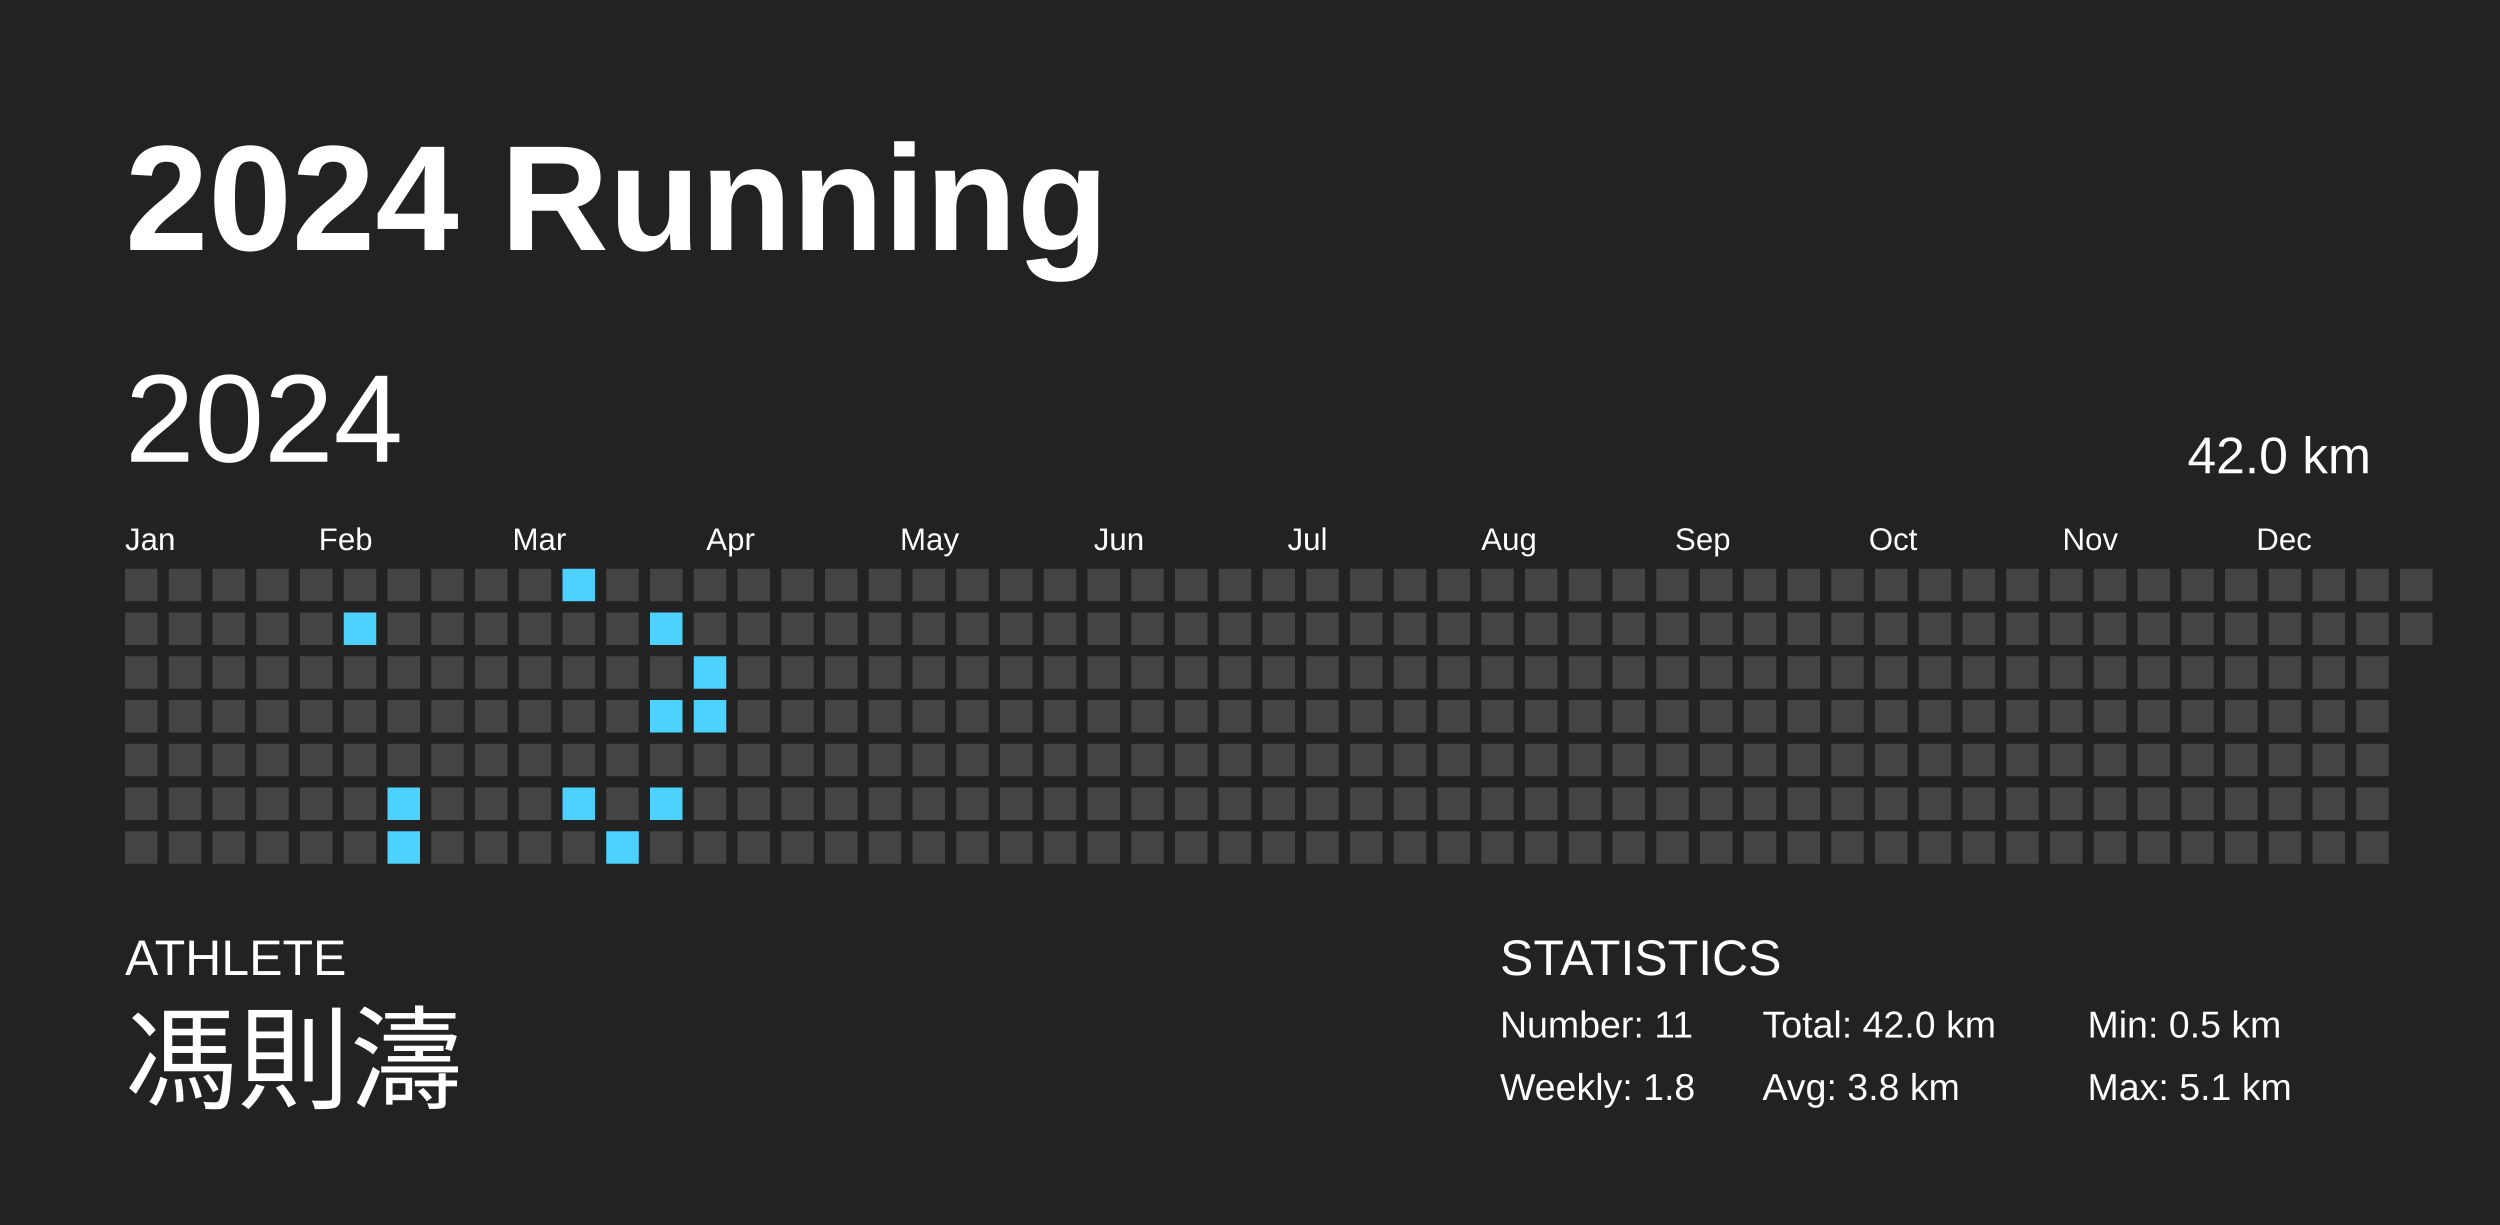
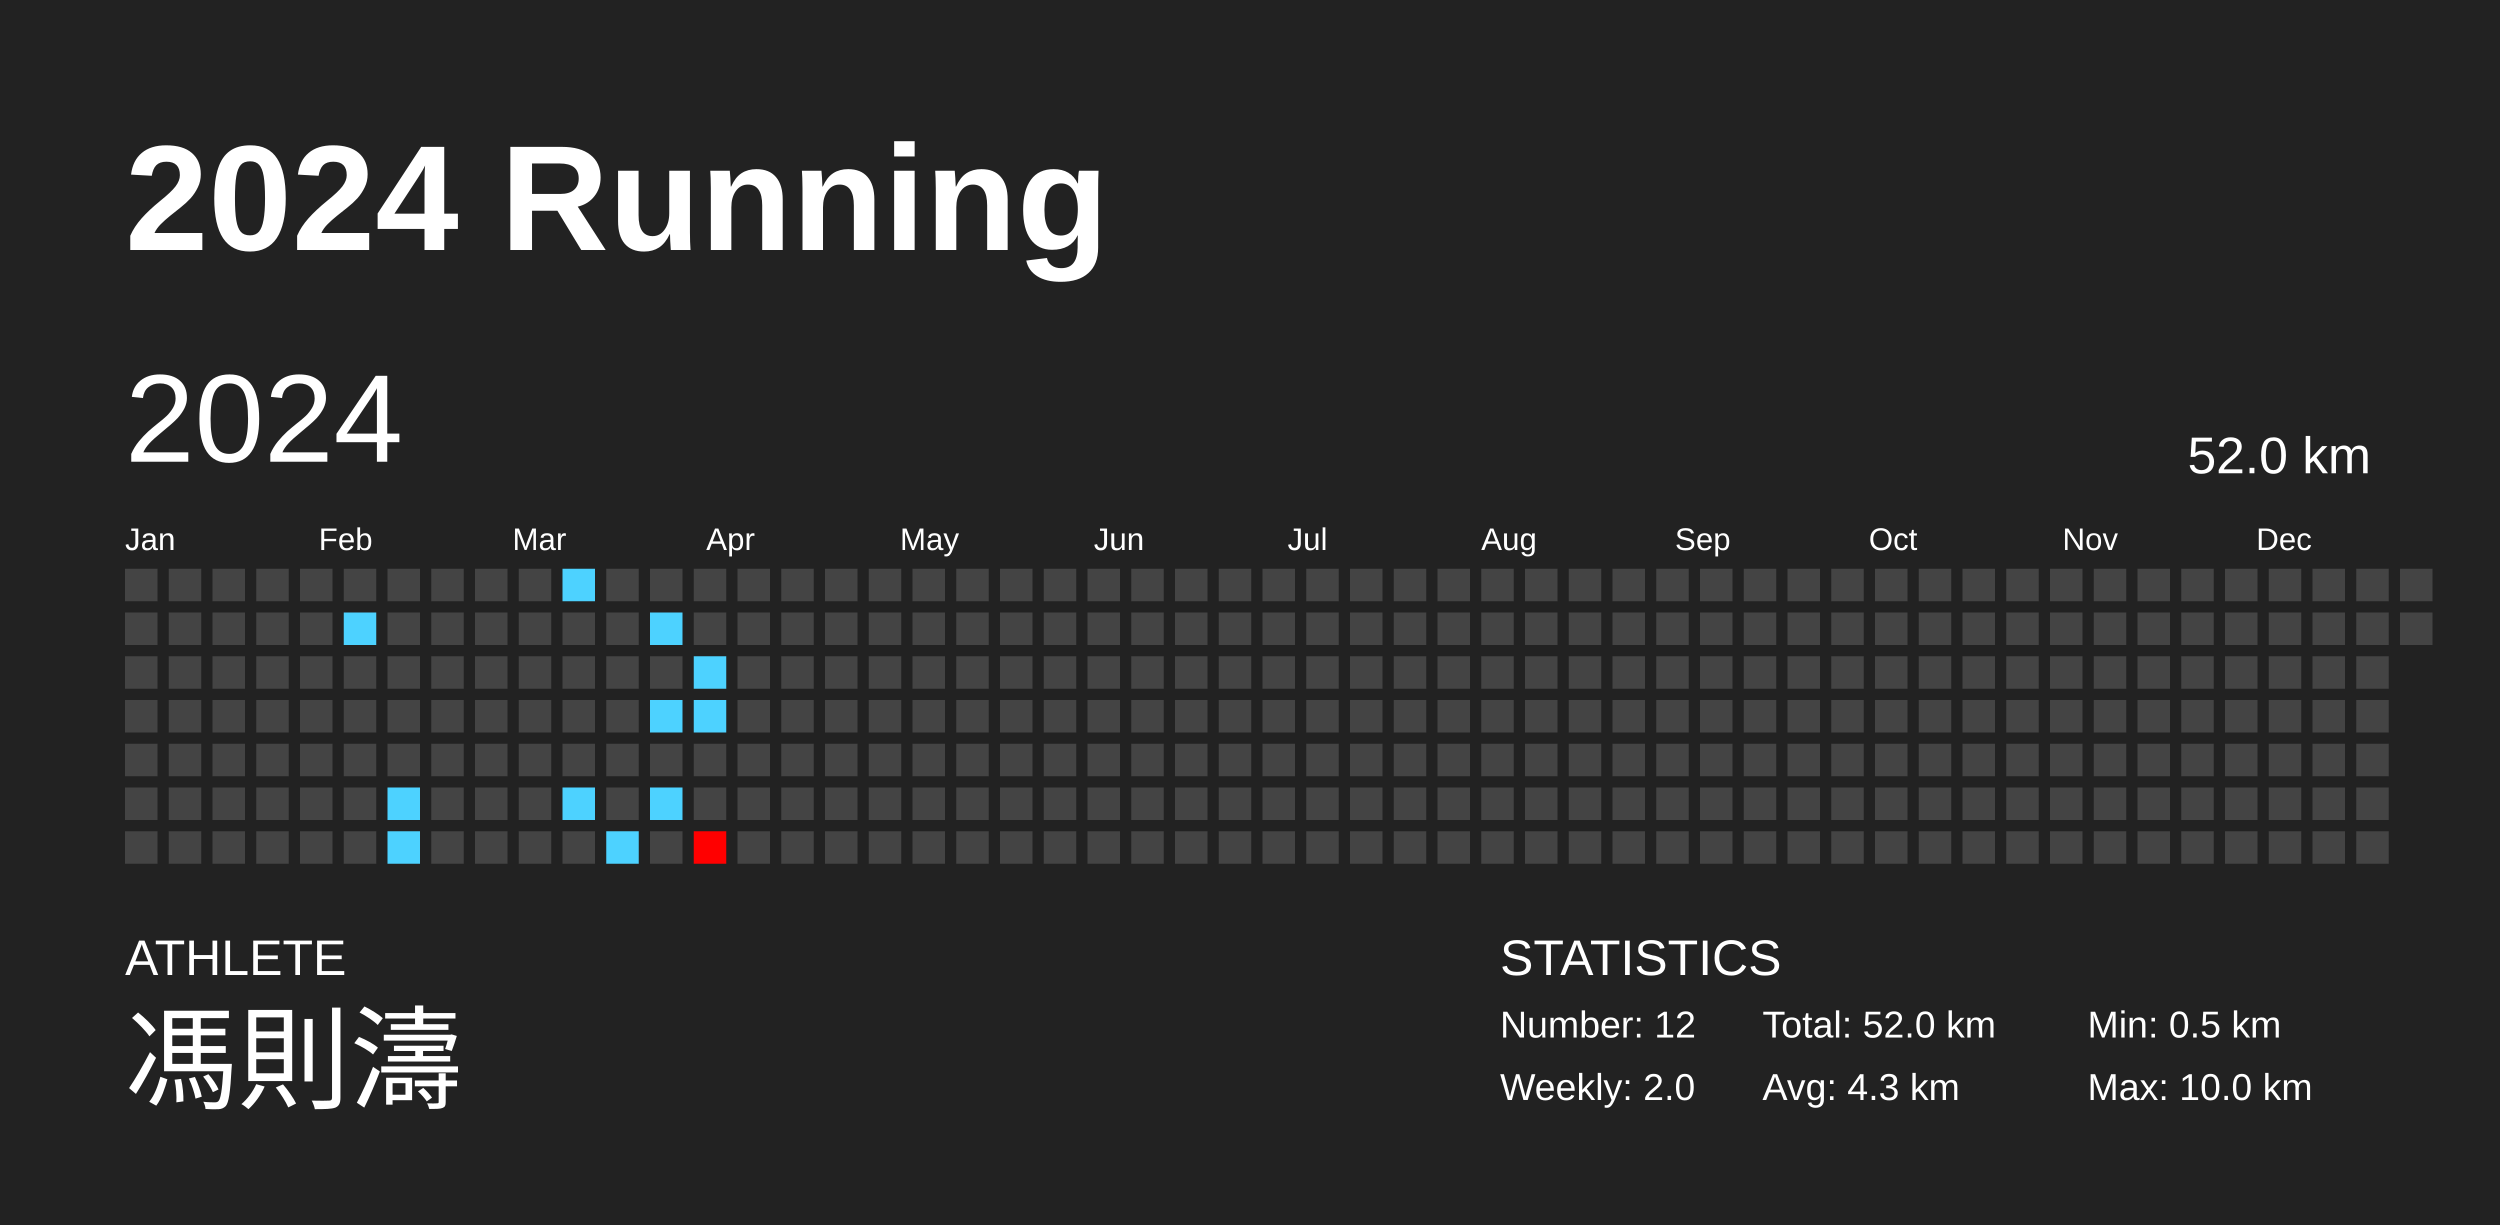
<svg xmlns="http://www.w3.org/2000/svg" baseProfile="full" height="98mm" version="1.1" viewBox="0,0,200,98" width="200mm">
  <defs />
  <rect fill="#222222" height="98" width="200" x="0" y="0" />
  <text fill="#FFFFFF" style="font-size:12px; font-family:Arial; font-weight:bold;" x="10" y="20">2024 Running</text>
  <text fill="#FFFFFF" style="font-size:4px; font-family:Arial" x="10" y="78">ATHLETE</text>
  <text fill="#FFFFFF" style="font-size:9px; font-family:Arial" x="10" y="88">馮則濤</text>
  <text fill="#FFFFFF" style="font-size:4px; font-family:Arial" x="120" y="78">STATISTICS</text>
-   <text fill="#FFFFFF" style="font-size:3px; font-family:Arial" x="120" y="83">Number: 11</text>
-   <text fill="#FFFFFF" style="font-size:3px; font-family:Arial" x="120" y="88">Weekly: 1.8</text>
-   <text fill="#FFFFFF" style="font-size:3px; font-family:Arial" x="141" y="83">Total: 42.0 km</text>
-   <text fill="#FFFFFF" style="font-size:3px; font-family:Arial" x="141" y="88">Avg: 3.8 km</text>
+   <text fill="#FFFFFF" style="font-size:3px; font-family:Arial" x="120" y="83">Number: 12</text>
+   <text fill="#FFFFFF" style="font-size:3px; font-family:Arial" x="120" y="88">Weekly: 2.0</text>
+   <text fill="#FFFFFF" style="font-size:3px; font-family:Arial" x="141" y="83">Total: 52.0 km</text>
+   <text fill="#FFFFFF" style="font-size:3px; font-family:Arial" x="141" y="88">Avg: 4.3 km</text>
  <text fill="#FFFFFF" style="font-size:3px; font-family:Arial" x="167" y="83">Min: 0.5 km</text>
-   <text fill="#FFFFFF" style="font-size:3px; font-family:Arial" x="167" y="88">Max: 5.1 km</text>
+   <text fill="#FFFFFF" style="font-size:3px; font-family:Arial" x="167" y="88">Max: 10.0 km</text>
  <text dominant-baseline="hanging" fill="#FFFFFF" style="font-size:10.0px; font-family:Arial;" x="10" y="30">2024</text>
-   <text dominant-baseline="hanging" fill="#FFFFFF" style="font-size:4.125px; font-family:Arial;" x="175" y="35">42.0 km</text>
+   <text dominant-baseline="hanging" fill="#FFFFFF" style="font-size:4.125px; font-family:Arial;" x="175" y="35">52.0 km</text>
  <text fill="#FFFFFF" style="font-size:2.5px; font-family:Arial" x="10.0" y="44">Jan</text>
  <text fill="#FFFFFF" style="font-size:2.5px; font-family:Arial" x="25.5" y="44">Feb</text>
  <text fill="#FFFFFF" style="font-size:2.5px; font-family:Arial" x="41.0" y="44">Mar</text>
  <text fill="#FFFFFF" style="font-size:2.5px; font-family:Arial" x="56.5" y="44">Apr</text>
  <text fill="#FFFFFF" style="font-size:2.5px; font-family:Arial" x="72.0" y="44">May</text>
  <text fill="#FFFFFF" style="font-size:2.5px; font-family:Arial" x="87.5" y="44">Jun</text>
  <text fill="#FFFFFF" style="font-size:2.5px; font-family:Arial" x="103.0" y="44">Jul</text>
  <text fill="#FFFFFF" style="font-size:2.5px; font-family:Arial" x="118.5" y="44">Aug</text>
  <text fill="#FFFFFF" style="font-size:2.5px; font-family:Arial" x="134.0" y="44">Sep</text>
  <text fill="#FFFFFF" style="font-size:2.5px; font-family:Arial" x="149.5" y="44">Oct</text>
  <text fill="#FFFFFF" style="font-size:2.5px; font-family:Arial" x="165.0" y="44">Nov</text>
  <text fill="#FFFFFF" style="font-size:2.5px; font-family:Arial" x="180.5" y="44">Dec</text>
  <rect fill="#444444" height="2.6" width="2.6" x="10.0" y="45.5" />
  <rect fill="#444444" height="2.6" width="2.6" x="10.0" y="49.0" />
  <rect fill="#444444" height="2.6" width="2.6" x="10.0" y="52.5" />
  <rect fill="#444444" height="2.6" width="2.6" x="10.0" y="56.0" />
  <rect fill="#444444" height="2.6" width="2.6" x="10.0" y="59.5" />
  <rect fill="#444444" height="2.6" width="2.6" x="10.0" y="63.0" />
  <rect fill="#444444" height="2.6" width="2.6" x="10.0" y="66.5" />
  <rect fill="#444444" height="2.6" width="2.6" x="13.5" y="45.5" />
  <rect fill="#444444" height="2.6" width="2.6" x="13.5" y="49.0" />
  <rect fill="#444444" height="2.6" width="2.6" x="13.5" y="52.5" />
  <rect fill="#444444" height="2.6" width="2.6" x="13.5" y="56.0" />
  <rect fill="#444444" height="2.6" width="2.6" x="13.5" y="59.5" />
  <rect fill="#444444" height="2.6" width="2.6" x="13.5" y="63.0" />
  <rect fill="#444444" height="2.6" width="2.6" x="13.5" y="66.5" />
  <rect fill="#444444" height="2.6" width="2.6" x="17.0" y="45.5" />
  <rect fill="#444444" height="2.6" width="2.6" x="17.0" y="49.0" />
  <rect fill="#444444" height="2.6" width="2.6" x="17.0" y="52.5" />
  <rect fill="#444444" height="2.6" width="2.6" x="17.0" y="56.0" />
  <rect fill="#444444" height="2.6" width="2.6" x="17.0" y="59.5" />
  <rect fill="#444444" height="2.6" width="2.6" x="17.0" y="63.0" />
  <rect fill="#444444" height="2.6" width="2.6" x="17.0" y="66.5" />
  <rect fill="#444444" height="2.6" width="2.6" x="20.5" y="45.5" />
  <rect fill="#444444" height="2.6" width="2.6" x="20.5" y="49.0" />
  <rect fill="#444444" height="2.6" width="2.6" x="20.5" y="52.5" />
  <rect fill="#444444" height="2.6" width="2.6" x="20.5" y="56.0" />
  <rect fill="#444444" height="2.6" width="2.6" x="20.5" y="59.5" />
  <rect fill="#444444" height="2.6" width="2.6" x="20.5" y="63.0" />
  <rect fill="#444444" height="2.6" width="2.6" x="20.5" y="66.5" />
  <rect fill="#444444" height="2.6" width="2.6" x="24.0" y="45.5" />
  <rect fill="#444444" height="2.6" width="2.6" x="24.0" y="49.0" />
  <rect fill="#444444" height="2.6" width="2.6" x="24.0" y="52.5" />
  <rect fill="#444444" height="2.6" width="2.6" x="24.0" y="56.0" />
  <rect fill="#444444" height="2.6" width="2.6" x="24.0" y="59.5" />
  <rect fill="#444444" height="2.6" width="2.6" x="24.0" y="63.0" />
  <rect fill="#444444" height="2.6" width="2.6" x="24.0" y="66.5" />
  <rect fill="#444444" height="2.6" width="2.6" x="27.5" y="45.5" />
  <rect fill="#4dd2ff" height="2.6" width="2.6" x="27.5" y="49.0" />
  <rect fill="#444444" height="2.6" width="2.6" x="27.5" y="52.5" />
  <rect fill="#444444" height="2.6" width="2.6" x="27.5" y="56.0" />
  <rect fill="#444444" height="2.6" width="2.6" x="27.5" y="59.5" />
  <rect fill="#444444" height="2.6" width="2.6" x="27.5" y="63.0" />
  <rect fill="#444444" height="2.6" width="2.6" x="27.5" y="66.5" />
  <rect fill="#444444" height="2.6" width="2.6" x="31.0" y="45.5" />
  <rect fill="#444444" height="2.6" width="2.6" x="31.0" y="49.0" />
  <rect fill="#444444" height="2.6" width="2.6" x="31.0" y="52.5" />
  <rect fill="#444444" height="2.6" width="2.6" x="31.0" y="56.0" />
  <rect fill="#444444" height="2.6" width="2.6" x="31.0" y="59.5" />
  <rect fill="#4dd2ff" height="2.6" width="2.6" x="31.0" y="63.0" />
  <rect fill="#4dd2ff" height="2.6" width="2.6" x="31.0" y="66.5" />
  <rect fill="#444444" height="2.6" width="2.6" x="34.5" y="45.5" />
  <rect fill="#444444" height="2.6" width="2.6" x="34.5" y="49.0" />
  <rect fill="#444444" height="2.6" width="2.6" x="34.5" y="52.5" />
  <rect fill="#444444" height="2.6" width="2.6" x="34.5" y="56.0" />
  <rect fill="#444444" height="2.6" width="2.6" x="34.5" y="59.5" />
  <rect fill="#444444" height="2.6" width="2.6" x="34.5" y="63.0" />
  <rect fill="#444444" height="2.6" width="2.6" x="34.5" y="66.5" />
  <rect fill="#444444" height="2.6" width="2.6" x="38.0" y="45.5" />
  <rect fill="#444444" height="2.6" width="2.6" x="38.0" y="49.0" />
  <rect fill="#444444" height="2.6" width="2.6" x="38.0" y="52.5" />
  <rect fill="#444444" height="2.6" width="2.6" x="38.0" y="56.0" />
  <rect fill="#444444" height="2.6" width="2.6" x="38.0" y="59.5" />
  <rect fill="#444444" height="2.6" width="2.6" x="38.0" y="63.0" />
  <rect fill="#444444" height="2.6" width="2.6" x="38.0" y="66.5" />
  <rect fill="#444444" height="2.6" width="2.6" x="41.5" y="45.5" />
  <rect fill="#444444" height="2.6" width="2.6" x="41.5" y="49.0" />
  <rect fill="#444444" height="2.6" width="2.6" x="41.5" y="52.5" />
  <rect fill="#444444" height="2.6" width="2.6" x="41.5" y="56.0" />
  <rect fill="#444444" height="2.6" width="2.6" x="41.5" y="59.5" />
  <rect fill="#444444" height="2.6" width="2.6" x="41.5" y="63.0" />
  <rect fill="#444444" height="2.6" width="2.6" x="41.5" y="66.5" />
  <rect fill="#4dd2ff" height="2.6" width="2.6" x="45.0" y="45.5" />
  <rect fill="#444444" height="2.6" width="2.6" x="45.0" y="49.0" />
  <rect fill="#444444" height="2.6" width="2.6" x="45.0" y="52.5" />
  <rect fill="#444444" height="2.6" width="2.6" x="45.0" y="56.0" />
  <rect fill="#444444" height="2.6" width="2.6" x="45.0" y="59.5" />
  <rect fill="#4dd2ff" height="2.6" width="2.6" x="45.0" y="63.0" />
  <rect fill="#444444" height="2.6" width="2.6" x="45.0" y="66.5" />
  <rect fill="#444444" height="2.6" width="2.6" x="48.5" y="45.5" />
  <rect fill="#444444" height="2.6" width="2.6" x="48.5" y="49.0" />
  <rect fill="#444444" height="2.6" width="2.6" x="48.5" y="52.5" />
  <rect fill="#444444" height="2.6" width="2.6" x="48.5" y="56.0" />
  <rect fill="#444444" height="2.6" width="2.6" x="48.5" y="59.5" />
  <rect fill="#444444" height="2.6" width="2.6" x="48.5" y="63.0" />
  <rect fill="#4dd2ff" height="2.6" width="2.6" x="48.5" y="66.5" />
  <rect fill="#444444" height="2.6" width="2.6" x="52.0" y="45.5" />
  <rect fill="#4dd2ff" height="2.6" width="2.6" x="52.0" y="49.0" />
  <rect fill="#444444" height="2.6" width="2.6" x="52.0" y="52.5" />
  <rect fill="#4dd2ff" height="2.6" width="2.6" x="52.0" y="56.0" />
  <rect fill="#444444" height="2.6" width="2.6" x="52.0" y="59.5" />
  <rect fill="#4dd2ff" height="2.6" width="2.6" x="52.0" y="63.0" />
  <rect fill="#444444" height="2.6" width="2.6" x="52.0" y="66.5" />
  <rect fill="#444444" height="2.6" width="2.6" x="55.5" y="45.5" />
  <rect fill="#444444" height="2.6" width="2.6" x="55.5" y="49.0" />
  <rect fill="#4dd2ff" height="2.6" width="2.6" x="55.5" y="52.5" />
  <rect fill="#4dd2ff" height="2.6" width="2.6" x="55.5" y="56.0" />
  <rect fill="#444444" height="2.6" width="2.6" x="55.5" y="59.5" />
  <rect fill="#444444" height="2.6" width="2.6" x="55.5" y="63.0" />
-   <rect fill="#444444" height="2.6" width="2.6" x="55.5" y="66.5" />
+   <rect fill="#ff0000" height="2.6" width="2.6" x="55.5" y="66.5" />
  <rect fill="#444444" height="2.6" width="2.6" x="59.0" y="45.5" />
  <rect fill="#444444" height="2.6" width="2.6" x="59.0" y="49.0" />
  <rect fill="#444444" height="2.6" width="2.6" x="59.0" y="52.5" />
  <rect fill="#444444" height="2.6" width="2.6" x="59.0" y="56.0" />
  <rect fill="#444444" height="2.6" width="2.6" x="59.0" y="59.5" />
  <rect fill="#444444" height="2.6" width="2.6" x="59.0" y="63.0" />
  <rect fill="#444444" height="2.6" width="2.6" x="59.0" y="66.5" />
  <rect fill="#444444" height="2.6" width="2.6" x="62.5" y="45.5" />
  <rect fill="#444444" height="2.6" width="2.6" x="62.5" y="49.0" />
  <rect fill="#444444" height="2.6" width="2.6" x="62.5" y="52.5" />
  <rect fill="#444444" height="2.6" width="2.6" x="62.5" y="56.0" />
  <rect fill="#444444" height="2.6" width="2.6" x="62.5" y="59.5" />
  <rect fill="#444444" height="2.6" width="2.6" x="62.5" y="63.0" />
  <rect fill="#444444" height="2.6" width="2.6" x="62.5" y="66.5" />
  <rect fill="#444444" height="2.6" width="2.6" x="66.0" y="45.5" />
  <rect fill="#444444" height="2.6" width="2.6" x="66.0" y="49.0" />
  <rect fill="#444444" height="2.6" width="2.6" x="66.0" y="52.5" />
  <rect fill="#444444" height="2.6" width="2.6" x="66.0" y="56.0" />
  <rect fill="#444444" height="2.6" width="2.6" x="66.0" y="59.5" />
  <rect fill="#444444" height="2.6" width="2.6" x="66.0" y="63.0" />
  <rect fill="#444444" height="2.6" width="2.6" x="66.0" y="66.5" />
  <rect fill="#444444" height="2.6" width="2.6" x="69.5" y="45.5" />
  <rect fill="#444444" height="2.6" width="2.6" x="69.5" y="49.0" />
  <rect fill="#444444" height="2.6" width="2.6" x="69.5" y="52.5" />
  <rect fill="#444444" height="2.6" width="2.6" x="69.5" y="56.0" />
  <rect fill="#444444" height="2.6" width="2.6" x="69.5" y="59.5" />
  <rect fill="#444444" height="2.6" width="2.6" x="69.5" y="63.0" />
  <rect fill="#444444" height="2.6" width="2.6" x="69.5" y="66.5" />
  <rect fill="#444444" height="2.6" width="2.6" x="73.0" y="45.5" />
  <rect fill="#444444" height="2.6" width="2.6" x="73.0" y="49.0" />
  <rect fill="#444444" height="2.6" width="2.6" x="73.0" y="52.5" />
  <rect fill="#444444" height="2.6" width="2.6" x="73.0" y="56.0" />
  <rect fill="#444444" height="2.6" width="2.6" x="73.0" y="59.5" />
  <rect fill="#444444" height="2.6" width="2.6" x="73.0" y="63.0" />
  <rect fill="#444444" height="2.6" width="2.6" x="73.0" y="66.5" />
  <rect fill="#444444" height="2.6" width="2.6" x="76.5" y="45.5" />
  <rect fill="#444444" height="2.6" width="2.6" x="76.5" y="49.0" />
  <rect fill="#444444" height="2.6" width="2.6" x="76.5" y="52.5" />
  <rect fill="#444444" height="2.6" width="2.6" x="76.5" y="56.0" />
  <rect fill="#444444" height="2.6" width="2.6" x="76.5" y="59.5" />
  <rect fill="#444444" height="2.6" width="2.6" x="76.5" y="63.0" />
  <rect fill="#444444" height="2.6" width="2.6" x="76.5" y="66.5" />
  <rect fill="#444444" height="2.6" width="2.6" x="80.0" y="45.5" />
  <rect fill="#444444" height="2.6" width="2.6" x="80.0" y="49.0" />
  <rect fill="#444444" height="2.6" width="2.6" x="80.0" y="52.5" />
  <rect fill="#444444" height="2.6" width="2.6" x="80.0" y="56.0" />
  <rect fill="#444444" height="2.6" width="2.6" x="80.0" y="59.5" />
  <rect fill="#444444" height="2.6" width="2.6" x="80.0" y="63.0" />
  <rect fill="#444444" height="2.6" width="2.6" x="80.0" y="66.5" />
  <rect fill="#444444" height="2.6" width="2.6" x="83.5" y="45.5" />
  <rect fill="#444444" height="2.6" width="2.6" x="83.5" y="49.0" />
  <rect fill="#444444" height="2.6" width="2.6" x="83.5" y="52.5" />
  <rect fill="#444444" height="2.6" width="2.6" x="83.5" y="56.0" />
  <rect fill="#444444" height="2.6" width="2.6" x="83.5" y="59.5" />
  <rect fill="#444444" height="2.6" width="2.6" x="83.5" y="63.0" />
  <rect fill="#444444" height="2.6" width="2.6" x="83.5" y="66.5" />
  <rect fill="#444444" height="2.6" width="2.6" x="87.0" y="45.5" />
  <rect fill="#444444" height="2.6" width="2.6" x="87.0" y="49.0" />
  <rect fill="#444444" height="2.6" width="2.6" x="87.0" y="52.5" />
  <rect fill="#444444" height="2.6" width="2.6" x="87.0" y="56.0" />
  <rect fill="#444444" height="2.6" width="2.6" x="87.0" y="59.5" />
  <rect fill="#444444" height="2.6" width="2.6" x="87.0" y="63.0" />
  <rect fill="#444444" height="2.6" width="2.6" x="87.0" y="66.5" />
  <rect fill="#444444" height="2.6" width="2.6" x="90.5" y="45.5" />
  <rect fill="#444444" height="2.6" width="2.6" x="90.5" y="49.0" />
  <rect fill="#444444" height="2.6" width="2.6" x="90.5" y="52.5" />
  <rect fill="#444444" height="2.6" width="2.6" x="90.5" y="56.0" />
  <rect fill="#444444" height="2.6" width="2.6" x="90.5" y="59.5" />
  <rect fill="#444444" height="2.6" width="2.6" x="90.5" y="63.0" />
  <rect fill="#444444" height="2.6" width="2.6" x="90.5" y="66.5" />
  <rect fill="#444444" height="2.6" width="2.6" x="94.0" y="45.5" />
  <rect fill="#444444" height="2.6" width="2.6" x="94.0" y="49.0" />
  <rect fill="#444444" height="2.6" width="2.6" x="94.0" y="52.5" />
  <rect fill="#444444" height="2.6" width="2.6" x="94.0" y="56.0" />
  <rect fill="#444444" height="2.6" width="2.6" x="94.0" y="59.5" />
  <rect fill="#444444" height="2.6" width="2.6" x="94.0" y="63.0" />
  <rect fill="#444444" height="2.6" width="2.6" x="94.0" y="66.5" />
  <rect fill="#444444" height="2.6" width="2.6" x="97.5" y="45.5" />
  <rect fill="#444444" height="2.6" width="2.6" x="97.5" y="49.0" />
  <rect fill="#444444" height="2.6" width="2.6" x="97.5" y="52.5" />
  <rect fill="#444444" height="2.6" width="2.6" x="97.5" y="56.0" />
  <rect fill="#444444" height="2.6" width="2.6" x="97.5" y="59.5" />
  <rect fill="#444444" height="2.6" width="2.6" x="97.5" y="63.0" />
  <rect fill="#444444" height="2.6" width="2.6" x="97.5" y="66.5" />
  <rect fill="#444444" height="2.6" width="2.6" x="101.0" y="45.5" />
  <rect fill="#444444" height="2.6" width="2.6" x="101.0" y="49.0" />
  <rect fill="#444444" height="2.6" width="2.6" x="101.0" y="52.5" />
  <rect fill="#444444" height="2.6" width="2.6" x="101.0" y="56.0" />
  <rect fill="#444444" height="2.6" width="2.6" x="101.0" y="59.5" />
  <rect fill="#444444" height="2.6" width="2.6" x="101.0" y="63.0" />
  <rect fill="#444444" height="2.6" width="2.6" x="101.0" y="66.5" />
  <rect fill="#444444" height="2.6" width="2.6" x="104.5" y="45.5" />
  <rect fill="#444444" height="2.6" width="2.6" x="104.5" y="49.0" />
  <rect fill="#444444" height="2.6" width="2.6" x="104.5" y="52.5" />
  <rect fill="#444444" height="2.6" width="2.6" x="104.5" y="56.0" />
  <rect fill="#444444" height="2.6" width="2.6" x="104.5" y="59.5" />
  <rect fill="#444444" height="2.6" width="2.6" x="104.5" y="63.0" />
  <rect fill="#444444" height="2.6" width="2.6" x="104.5" y="66.5" />
  <rect fill="#444444" height="2.6" width="2.6" x="108.0" y="45.5" />
  <rect fill="#444444" height="2.6" width="2.6" x="108.0" y="49.0" />
  <rect fill="#444444" height="2.6" width="2.6" x="108.0" y="52.5" />
  <rect fill="#444444" height="2.6" width="2.6" x="108.0" y="56.0" />
  <rect fill="#444444" height="2.6" width="2.6" x="108.0" y="59.5" />
  <rect fill="#444444" height="2.6" width="2.6" x="108.0" y="63.0" />
  <rect fill="#444444" height="2.6" width="2.6" x="108.0" y="66.5" />
  <rect fill="#444444" height="2.6" width="2.6" x="111.5" y="45.5" />
  <rect fill="#444444" height="2.6" width="2.6" x="111.5" y="49.0" />
  <rect fill="#444444" height="2.6" width="2.6" x="111.5" y="52.5" />
  <rect fill="#444444" height="2.6" width="2.6" x="111.5" y="56.0" />
  <rect fill="#444444" height="2.6" width="2.6" x="111.5" y="59.5" />
  <rect fill="#444444" height="2.6" width="2.6" x="111.5" y="63.0" />
  <rect fill="#444444" height="2.6" width="2.6" x="111.5" y="66.5" />
  <rect fill="#444444" height="2.6" width="2.6" x="115.0" y="45.5" />
  <rect fill="#444444" height="2.6" width="2.6" x="115.0" y="49.0" />
  <rect fill="#444444" height="2.6" width="2.6" x="115.0" y="52.5" />
  <rect fill="#444444" height="2.6" width="2.6" x="115.0" y="56.0" />
  <rect fill="#444444" height="2.6" width="2.6" x="115.0" y="59.5" />
  <rect fill="#444444" height="2.6" width="2.6" x="115.0" y="63.0" />
  <rect fill="#444444" height="2.6" width="2.6" x="115.0" y="66.5" />
  <rect fill="#444444" height="2.6" width="2.6" x="118.5" y="45.5" />
  <rect fill="#444444" height="2.6" width="2.6" x="118.5" y="49.0" />
  <rect fill="#444444" height="2.6" width="2.6" x="118.5" y="52.5" />
  <rect fill="#444444" height="2.6" width="2.6" x="118.5" y="56.0" />
  <rect fill="#444444" height="2.6" width="2.6" x="118.5" y="59.5" />
  <rect fill="#444444" height="2.6" width="2.6" x="118.5" y="63.0" />
  <rect fill="#444444" height="2.6" width="2.6" x="118.5" y="66.5" />
  <rect fill="#444444" height="2.6" width="2.6" x="122.0" y="45.5" />
  <rect fill="#444444" height="2.6" width="2.6" x="122.0" y="49.0" />
  <rect fill="#444444" height="2.6" width="2.6" x="122.0" y="52.5" />
  <rect fill="#444444" height="2.6" width="2.6" x="122.0" y="56.0" />
  <rect fill="#444444" height="2.6" width="2.6" x="122.0" y="59.5" />
  <rect fill="#444444" height="2.6" width="2.6" x="122.0" y="63.0" />
  <rect fill="#444444" height="2.6" width="2.6" x="122.0" y="66.5" />
  <rect fill="#444444" height="2.6" width="2.6" x="125.5" y="45.5" />
  <rect fill="#444444" height="2.6" width="2.6" x="125.5" y="49.0" />
  <rect fill="#444444" height="2.6" width="2.6" x="125.5" y="52.5" />
  <rect fill="#444444" height="2.6" width="2.6" x="125.5" y="56.0" />
  <rect fill="#444444" height="2.6" width="2.6" x="125.5" y="59.5" />
  <rect fill="#444444" height="2.6" width="2.6" x="125.5" y="63.0" />
  <rect fill="#444444" height="2.6" width="2.6" x="125.5" y="66.5" />
  <rect fill="#444444" height="2.6" width="2.6" x="129.0" y="45.5" />
  <rect fill="#444444" height="2.6" width="2.6" x="129.0" y="49.0" />
  <rect fill="#444444" height="2.6" width="2.6" x="129.0" y="52.5" />
  <rect fill="#444444" height="2.6" width="2.6" x="129.0" y="56.0" />
  <rect fill="#444444" height="2.6" width="2.6" x="129.0" y="59.5" />
  <rect fill="#444444" height="2.6" width="2.6" x="129.0" y="63.0" />
  <rect fill="#444444" height="2.6" width="2.6" x="129.0" y="66.5" />
  <rect fill="#444444" height="2.6" width="2.6" x="132.5" y="45.5" />
  <rect fill="#444444" height="2.6" width="2.6" x="132.5" y="49.0" />
  <rect fill="#444444" height="2.6" width="2.6" x="132.5" y="52.5" />
  <rect fill="#444444" height="2.6" width="2.6" x="132.5" y="56.0" />
  <rect fill="#444444" height="2.6" width="2.6" x="132.5" y="59.5" />
  <rect fill="#444444" height="2.6" width="2.6" x="132.5" y="63.0" />
  <rect fill="#444444" height="2.6" width="2.6" x="132.5" y="66.5" />
  <rect fill="#444444" height="2.6" width="2.6" x="136.0" y="45.5" />
  <rect fill="#444444" height="2.6" width="2.6" x="136.0" y="49.0" />
  <rect fill="#444444" height="2.6" width="2.6" x="136.0" y="52.5" />
  <rect fill="#444444" height="2.6" width="2.6" x="136.0" y="56.0" />
  <rect fill="#444444" height="2.6" width="2.6" x="136.0" y="59.5" />
  <rect fill="#444444" height="2.6" width="2.6" x="136.0" y="63.0" />
  <rect fill="#444444" height="2.6" width="2.6" x="136.0" y="66.5" />
  <rect fill="#444444" height="2.6" width="2.6" x="139.5" y="45.5" />
  <rect fill="#444444" height="2.6" width="2.6" x="139.5" y="49.0" />
  <rect fill="#444444" height="2.6" width="2.6" x="139.5" y="52.5" />
  <rect fill="#444444" height="2.6" width="2.6" x="139.5" y="56.0" />
  <rect fill="#444444" height="2.6" width="2.6" x="139.5" y="59.5" />
  <rect fill="#444444" height="2.6" width="2.6" x="139.5" y="63.0" />
  <rect fill="#444444" height="2.6" width="2.6" x="139.5" y="66.5" />
  <rect fill="#444444" height="2.6" width="2.6" x="143.0" y="45.5" />
  <rect fill="#444444" height="2.6" width="2.6" x="143.0" y="49.0" />
  <rect fill="#444444" height="2.6" width="2.6" x="143.0" y="52.5" />
  <rect fill="#444444" height="2.6" width="2.6" x="143.0" y="56.0" />
  <rect fill="#444444" height="2.6" width="2.6" x="143.0" y="59.5" />
  <rect fill="#444444" height="2.6" width="2.6" x="143.0" y="63.0" />
  <rect fill="#444444" height="2.6" width="2.6" x="143.0" y="66.5" />
  <rect fill="#444444" height="2.6" width="2.6" x="146.5" y="45.5" />
  <rect fill="#444444" height="2.6" width="2.6" x="146.5" y="49.0" />
  <rect fill="#444444" height="2.6" width="2.6" x="146.5" y="52.5" />
  <rect fill="#444444" height="2.6" width="2.6" x="146.5" y="56.0" />
  <rect fill="#444444" height="2.6" width="2.6" x="146.5" y="59.5" />
  <rect fill="#444444" height="2.6" width="2.6" x="146.5" y="63.0" />
  <rect fill="#444444" height="2.6" width="2.6" x="146.5" y="66.5" />
  <rect fill="#444444" height="2.6" width="2.6" x="150.0" y="45.5" />
  <rect fill="#444444" height="2.6" width="2.6" x="150.0" y="49.0" />
  <rect fill="#444444" height="2.6" width="2.6" x="150.0" y="52.5" />
  <rect fill="#444444" height="2.6" width="2.6" x="150.0" y="56.0" />
  <rect fill="#444444" height="2.6" width="2.6" x="150.0" y="59.5" />
  <rect fill="#444444" height="2.6" width="2.6" x="150.0" y="63.0" />
  <rect fill="#444444" height="2.6" width="2.6" x="150.0" y="66.5" />
  <rect fill="#444444" height="2.6" width="2.6" x="153.5" y="45.5" />
  <rect fill="#444444" height="2.6" width="2.6" x="153.5" y="49.0" />
  <rect fill="#444444" height="2.6" width="2.6" x="153.5" y="52.5" />
  <rect fill="#444444" height="2.6" width="2.6" x="153.5" y="56.0" />
  <rect fill="#444444" height="2.6" width="2.6" x="153.5" y="59.5" />
  <rect fill="#444444" height="2.6" width="2.6" x="153.5" y="63.0" />
  <rect fill="#444444" height="2.6" width="2.6" x="153.5" y="66.5" />
  <rect fill="#444444" height="2.6" width="2.6" x="157.0" y="45.5" />
  <rect fill="#444444" height="2.6" width="2.6" x="157.0" y="49.0" />
  <rect fill="#444444" height="2.6" width="2.6" x="157.0" y="52.5" />
  <rect fill="#444444" height="2.6" width="2.6" x="157.0" y="56.0" />
  <rect fill="#444444" height="2.6" width="2.6" x="157.0" y="59.5" />
  <rect fill="#444444" height="2.6" width="2.6" x="157.0" y="63.0" />
  <rect fill="#444444" height="2.6" width="2.6" x="157.0" y="66.5" />
  <rect fill="#444444" height="2.6" width="2.6" x="160.5" y="45.5" />
  <rect fill="#444444" height="2.6" width="2.6" x="160.5" y="49.0" />
  <rect fill="#444444" height="2.6" width="2.6" x="160.5" y="52.5" />
  <rect fill="#444444" height="2.6" width="2.6" x="160.5" y="56.0" />
  <rect fill="#444444" height="2.6" width="2.6" x="160.5" y="59.5" />
  <rect fill="#444444" height="2.6" width="2.6" x="160.5" y="63.0" />
  <rect fill="#444444" height="2.6" width="2.6" x="160.5" y="66.5" />
  <rect fill="#444444" height="2.6" width="2.6" x="164.0" y="45.5" />
  <rect fill="#444444" height="2.6" width="2.6" x="164.0" y="49.0" />
  <rect fill="#444444" height="2.6" width="2.6" x="164.0" y="52.5" />
  <rect fill="#444444" height="2.6" width="2.6" x="164.0" y="56.0" />
  <rect fill="#444444" height="2.6" width="2.6" x="164.0" y="59.5" />
  <rect fill="#444444" height="2.6" width="2.6" x="164.0" y="63.0" />
  <rect fill="#444444" height="2.6" width="2.6" x="164.0" y="66.5" />
  <rect fill="#444444" height="2.6" width="2.6" x="167.5" y="45.5" />
  <rect fill="#444444" height="2.6" width="2.6" x="167.5" y="49.0" />
  <rect fill="#444444" height="2.6" width="2.6" x="167.5" y="52.5" />
  <rect fill="#444444" height="2.6" width="2.6" x="167.5" y="56.0" />
  <rect fill="#444444" height="2.6" width="2.6" x="167.5" y="59.5" />
  <rect fill="#444444" height="2.6" width="2.6" x="167.5" y="63.0" />
  <rect fill="#444444" height="2.6" width="2.6" x="167.5" y="66.5" />
  <rect fill="#444444" height="2.6" width="2.6" x="171.0" y="45.5" />
  <rect fill="#444444" height="2.6" width="2.6" x="171.0" y="49.0" />
  <rect fill="#444444" height="2.6" width="2.6" x="171.0" y="52.5" />
  <rect fill="#444444" height="2.6" width="2.6" x="171.0" y="56.0" />
  <rect fill="#444444" height="2.6" width="2.6" x="171.0" y="59.5" />
  <rect fill="#444444" height="2.6" width="2.6" x="171.0" y="63.0" />
  <rect fill="#444444" height="2.6" width="2.6" x="171.0" y="66.5" />
  <rect fill="#444444" height="2.6" width="2.6" x="174.5" y="45.5" />
  <rect fill="#444444" height="2.6" width="2.6" x="174.5" y="49.0" />
  <rect fill="#444444" height="2.6" width="2.6" x="174.5" y="52.5" />
  <rect fill="#444444" height="2.6" width="2.6" x="174.5" y="56.0" />
  <rect fill="#444444" height="2.6" width="2.6" x="174.5" y="59.5" />
  <rect fill="#444444" height="2.6" width="2.6" x="174.5" y="63.0" />
  <rect fill="#444444" height="2.6" width="2.6" x="174.5" y="66.5" />
  <rect fill="#444444" height="2.6" width="2.6" x="178.0" y="45.5" />
  <rect fill="#444444" height="2.6" width="2.6" x="178.0" y="49.0" />
  <rect fill="#444444" height="2.6" width="2.6" x="178.0" y="52.5" />
  <rect fill="#444444" height="2.6" width="2.6" x="178.0" y="56.0" />
  <rect fill="#444444" height="2.6" width="2.6" x="178.0" y="59.5" />
  <rect fill="#444444" height="2.6" width="2.6" x="178.0" y="63.0" />
  <rect fill="#444444" height="2.6" width="2.6" x="178.0" y="66.5" />
  <rect fill="#444444" height="2.6" width="2.6" x="181.5" y="45.5" />
  <rect fill="#444444" height="2.6" width="2.6" x="181.5" y="49.0" />
  <rect fill="#444444" height="2.6" width="2.6" x="181.5" y="52.5" />
  <rect fill="#444444" height="2.6" width="2.6" x="181.5" y="56.0" />
  <rect fill="#444444" height="2.6" width="2.6" x="181.5" y="59.5" />
  <rect fill="#444444" height="2.6" width="2.6" x="181.5" y="63.0" />
  <rect fill="#444444" height="2.6" width="2.6" x="181.5" y="66.5" />
  <rect fill="#444444" height="2.6" width="2.6" x="185.0" y="45.5" />
  <rect fill="#444444" height="2.6" width="2.6" x="185.0" y="49.0" />
  <rect fill="#444444" height="2.6" width="2.6" x="185.0" y="52.5" />
  <rect fill="#444444" height="2.6" width="2.6" x="185.0" y="56.0" />
  <rect fill="#444444" height="2.6" width="2.6" x="185.0" y="59.5" />
  <rect fill="#444444" height="2.6" width="2.6" x="185.0" y="63.0" />
  <rect fill="#444444" height="2.6" width="2.6" x="185.0" y="66.5" />
  <rect fill="#444444" height="2.6" width="2.6" x="188.5" y="45.5" />
  <rect fill="#444444" height="2.6" width="2.6" x="188.5" y="49.0" />
  <rect fill="#444444" height="2.6" width="2.6" x="188.5" y="52.5" />
  <rect fill="#444444" height="2.6" width="2.6" x="188.5" y="56.0" />
  <rect fill="#444444" height="2.6" width="2.6" x="188.5" y="59.5" />
  <rect fill="#444444" height="2.6" width="2.6" x="188.5" y="63.0" />
  <rect fill="#444444" height="2.6" width="2.6" x="188.5" y="66.5" />
  <rect fill="#444444" height="2.6" width="2.6" x="192.0" y="45.5" />
  <rect fill="#444444" height="2.6" width="2.6" x="192.0" y="49.0" />
</svg>
